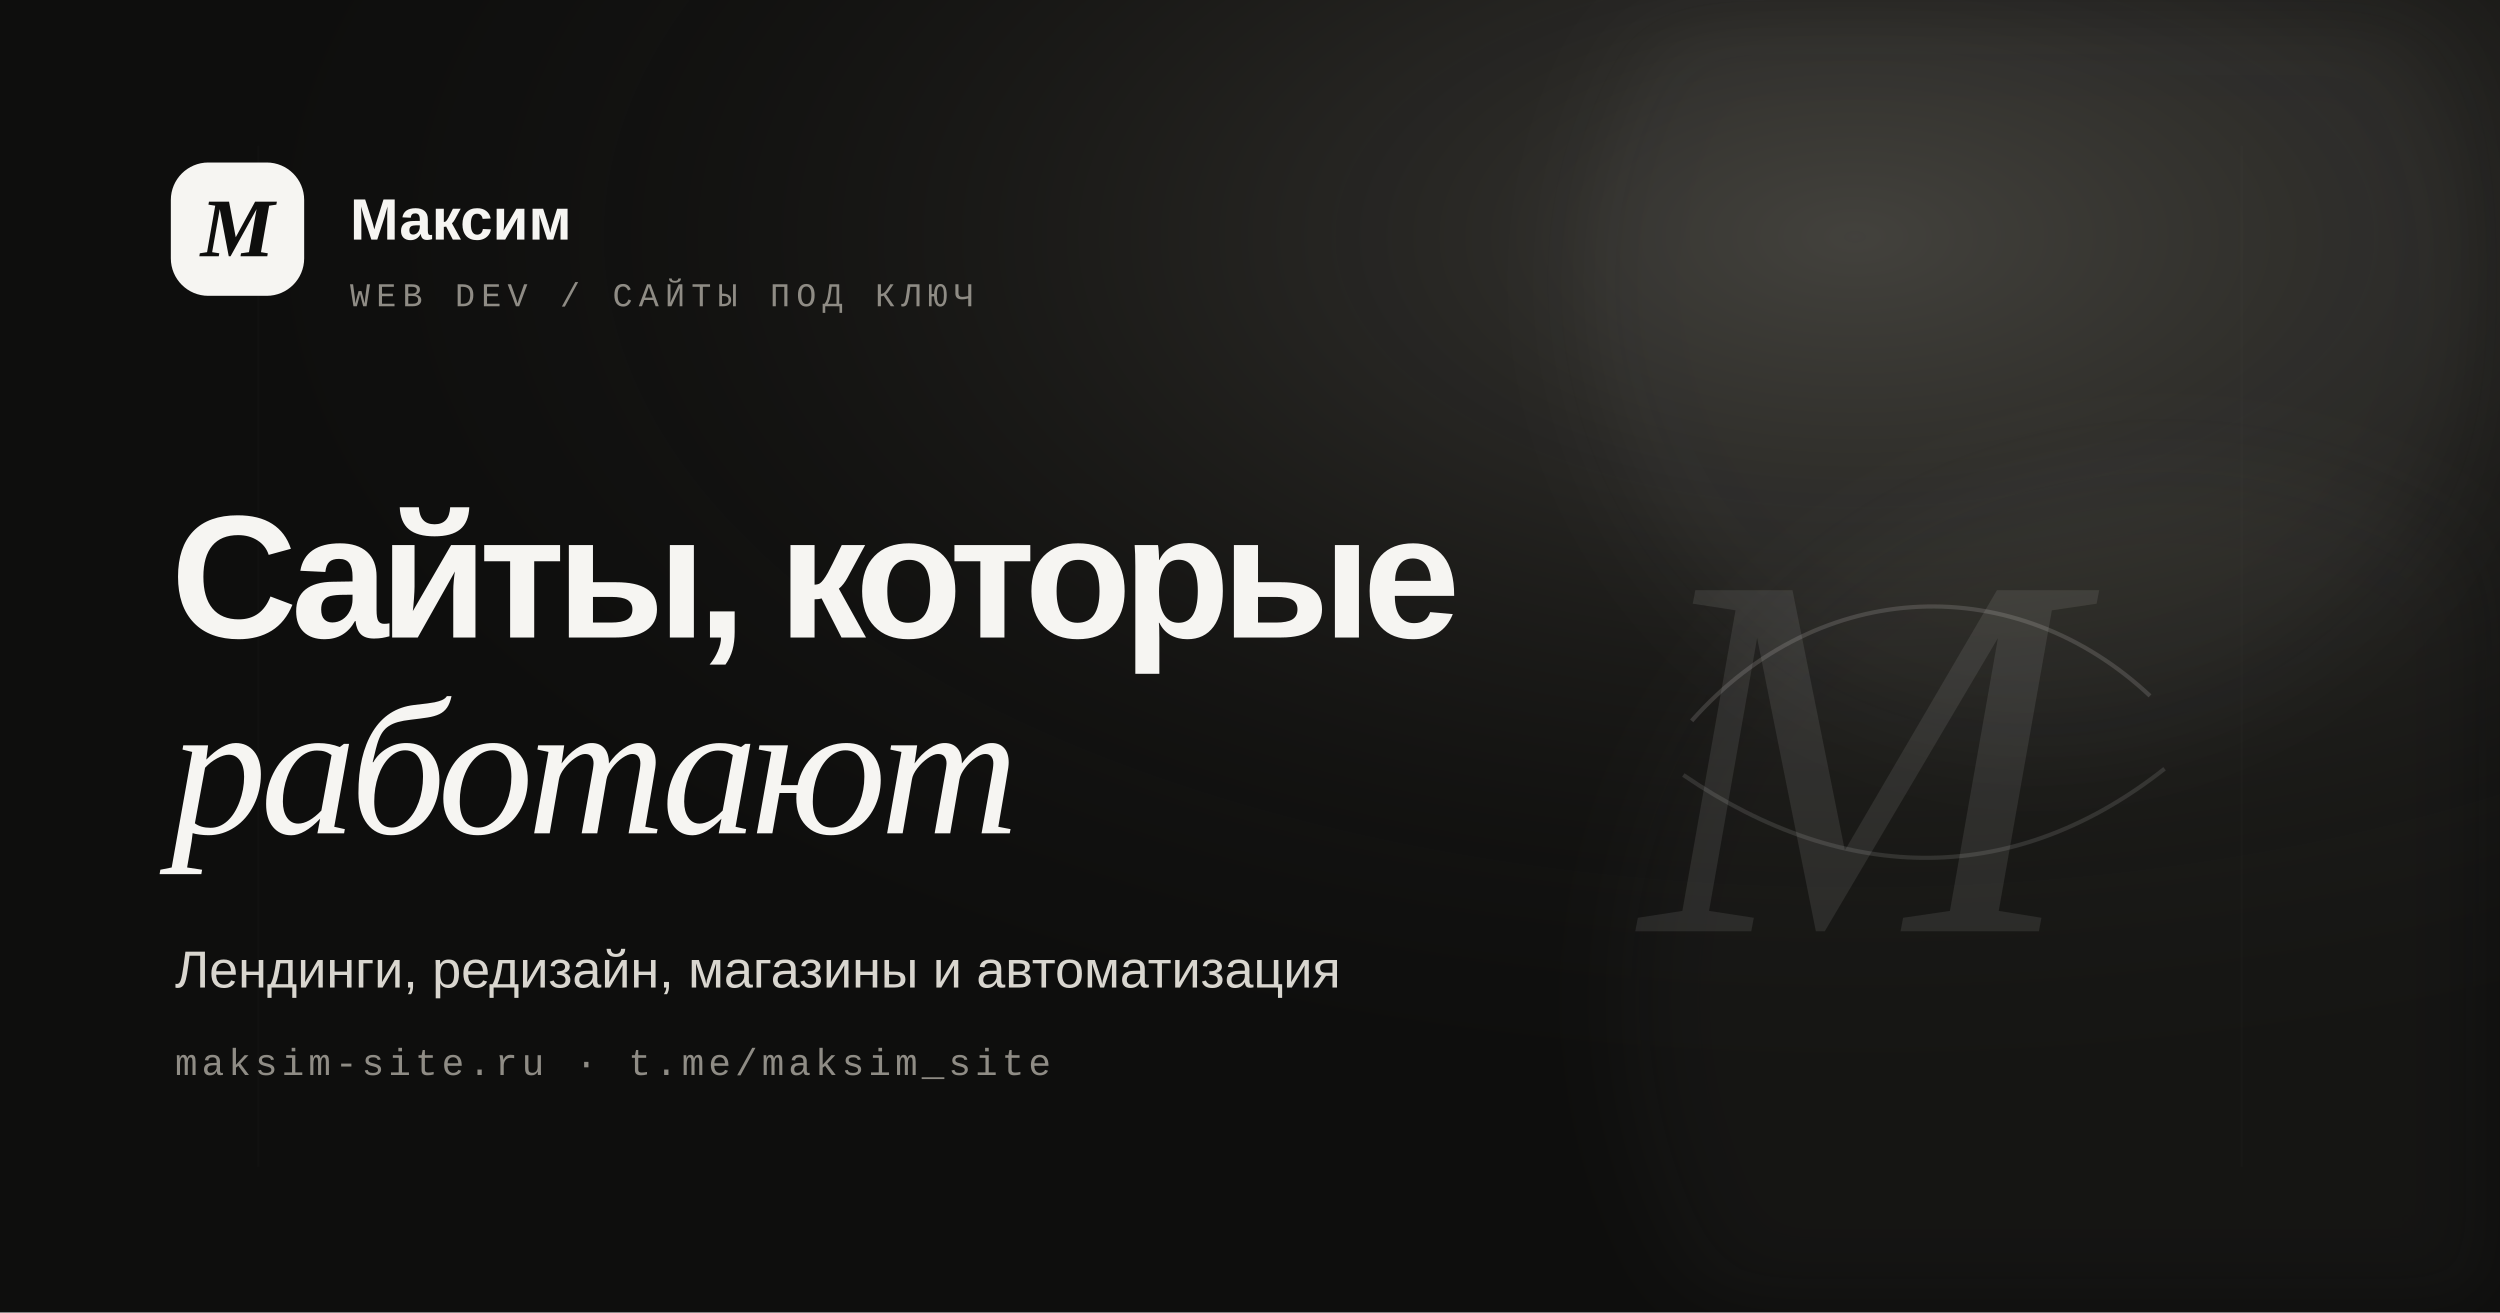
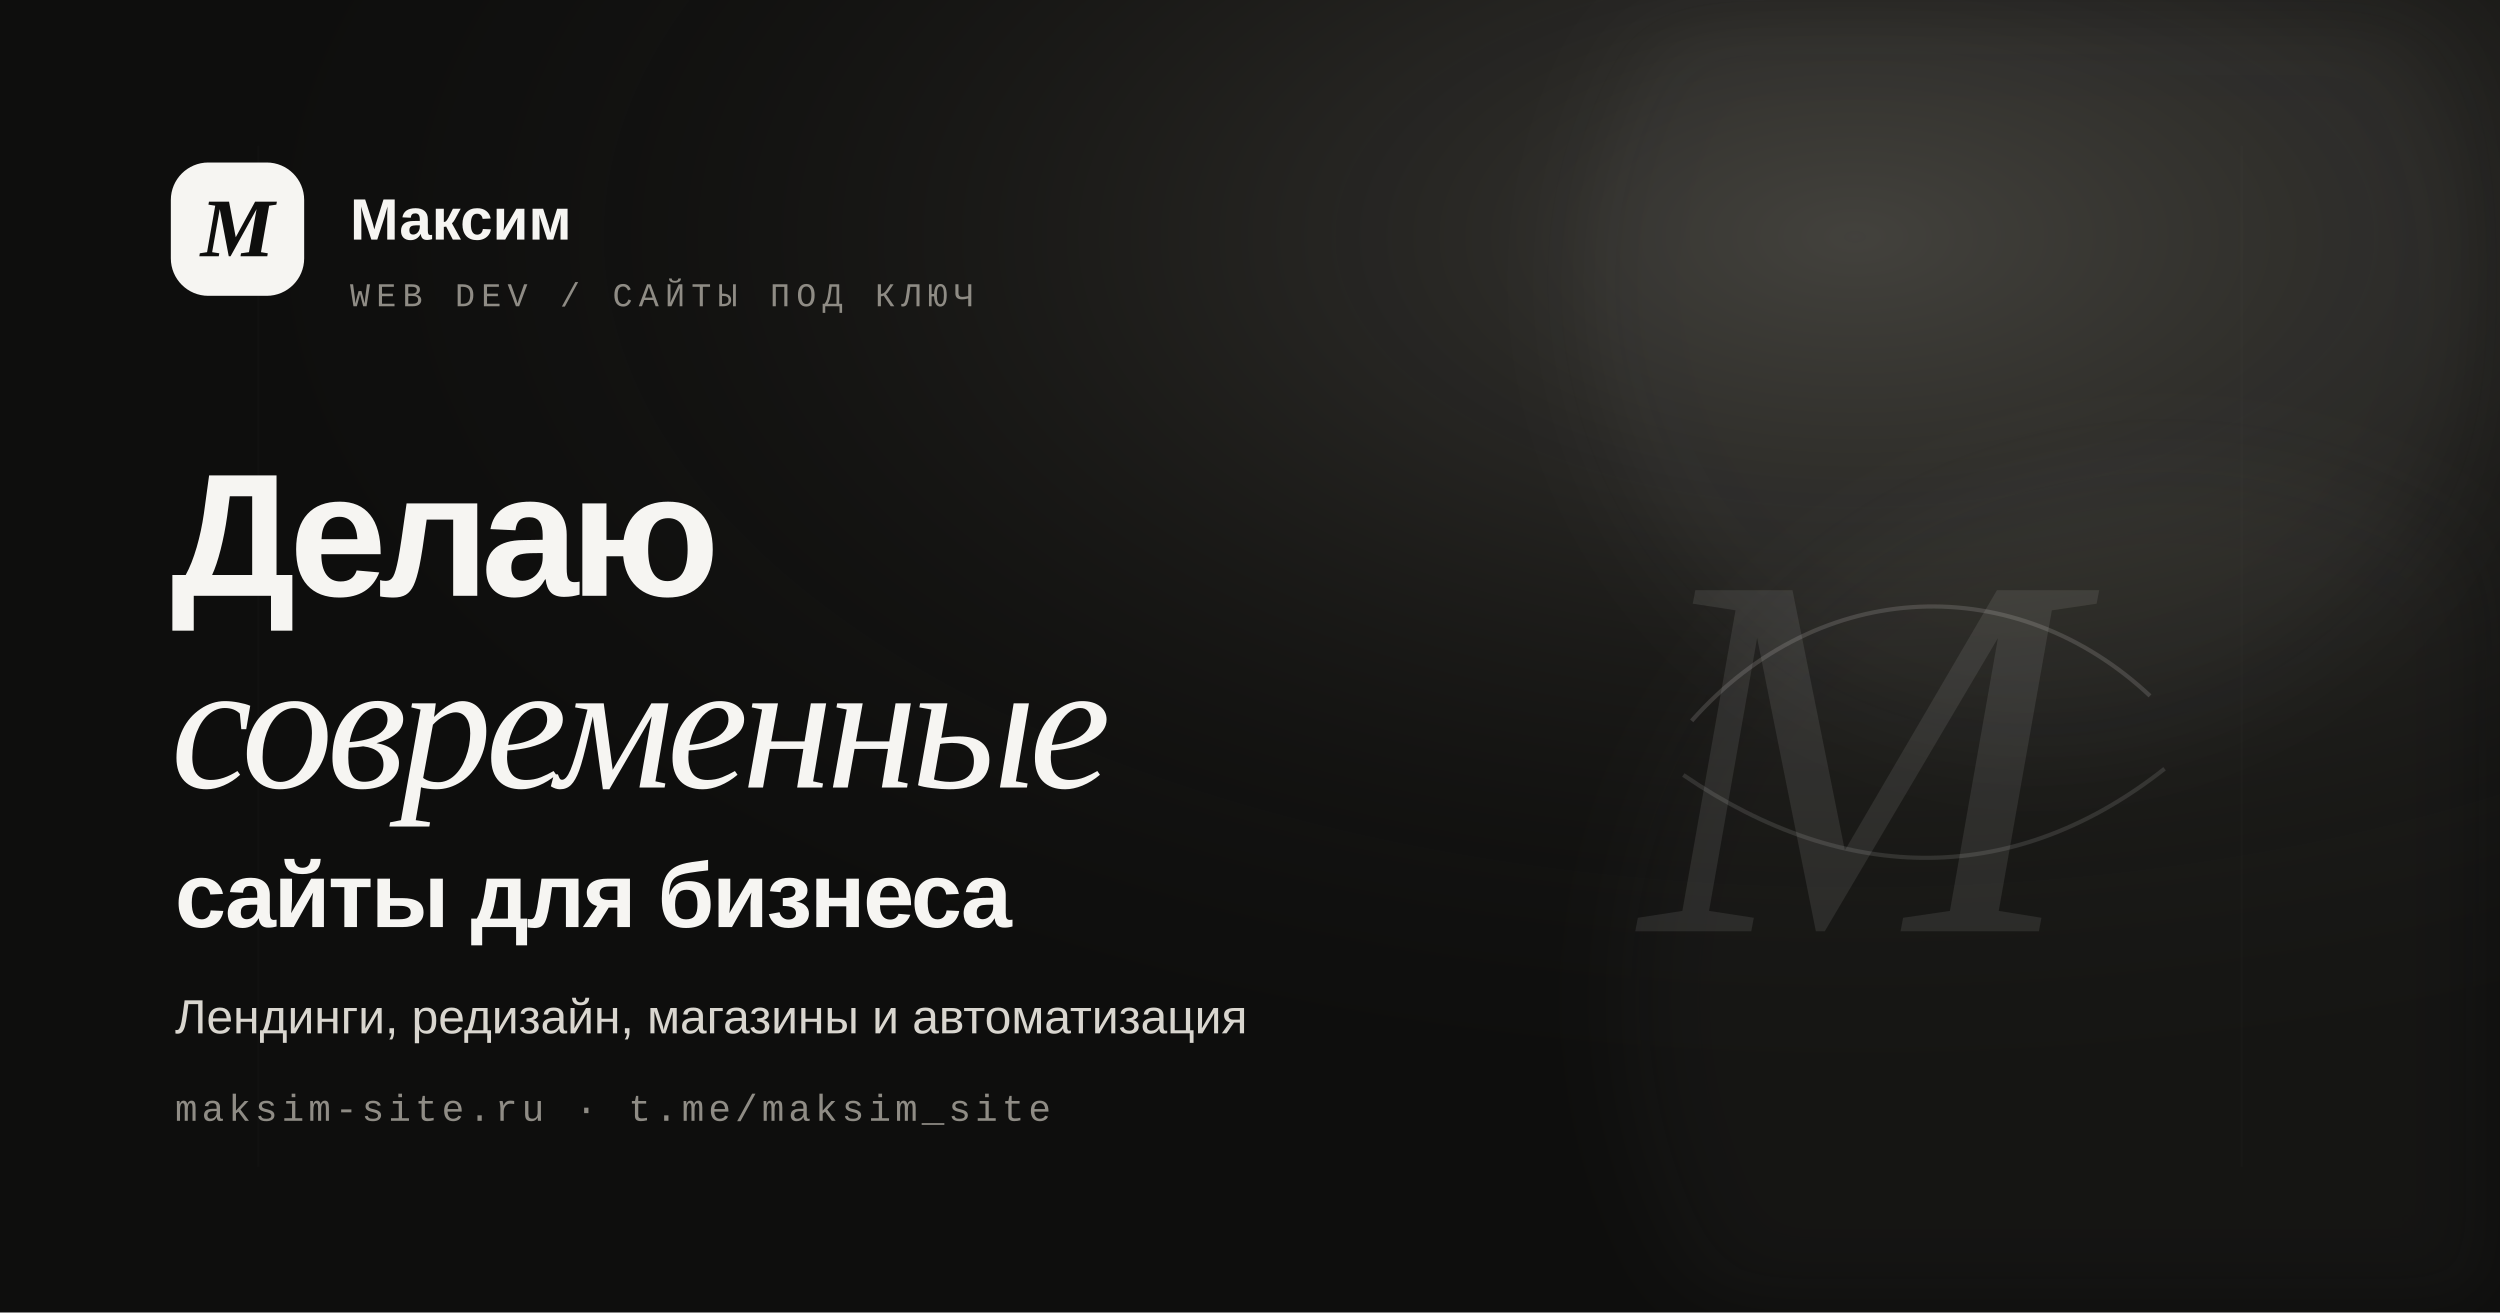
<svg xmlns="http://www.w3.org/2000/svg" width="1200" height="630" viewBox="0 0 1200 630">
  <defs>
    <radialGradient id="warm" cx="74%" cy="18%" r="68%">
      <stop offset="0" stop-color="#fff8e8" stop-opacity=".18" />
      <stop offset=".42" stop-color="#d9d0bd" stop-opacity=".08" />
      <stop offset="1" stop-color="#0e0e0d" stop-opacity="0" />
    </radialGradient>
    <linearGradient id="line" x1="0" y1="0" x2="1" y2="1">
      <stop offset="0" stop-color="#f6f5f2" stop-opacity=".42" />
      <stop offset="1" stop-color="#f6f5f2" stop-opacity="0" />
    </linearGradient>
    <filter id="soft" x="-40%" y="-40%" width="180%" height="180%">
      <feGaussianBlur stdDeviation="22" />
    </filter>
  </defs>
  <rect width="1200" height="630" fill="#0e0e0d" />
  <rect width="1200" height="630" fill="url(#warm)" />
  <circle cx="978" cy="135" r="220" fill="#f6f5f2" opacity=".045" filter="url(#soft)" />
  <circle cx="1040" cy="480" r="260" fill="#8f8c85" opacity=".055" filter="url(#soft)" />
  <g opacity=".12">
    <path d="M78 106H1122" stroke="url(#line)" />
    <path d="M78 524H1122" stroke="url(#line)" />
    <path d="M124 70V560" stroke="#f6f5f2" opacity=".12" />
    <path d="M1076 70V560" stroke="#f6f5f2" opacity=".12" />
  </g>
  <g transform="translate(82 78)">
    <rect width="64" height="64" rx="18" fill="#f6f5f2" />
    <text x="32" y="45" text-anchor="middle" font-family="Georgia, 'Times New Roman', serif" font-style="italic" font-size="40" font-weight="600" fill="#0e0e0d">М</text>
  </g>
  <text x="168" y="115" font-family="Arial, Helvetica, sans-serif" font-size="28" font-weight="700" fill="#f6f5f2">Максим</text>
  <text x="168" y="147" font-family="'Courier New', monospace" font-size="16" letter-spacing="3" fill="#8f8c85">WEB DEV / САЙТЫ ПОД КЛЮЧ</text>
-   <text x="82" y="306" font-family="Arial, Helvetica, sans-serif" font-size="84" font-weight="800" letter-spacing="-4" fill="#f6f5f2">Сайты, которые</text>
-   <text x="82" y="400" font-family="Georgia, 'Times New Roman', serif" font-size="92" font-style="italic" font-weight="500" letter-spacing="-3" fill="#f6f5f2">работают</text>
-   <text x="84" y="474" font-family="Arial, Helvetica, sans-serif" font-size="25" fill="#d9d6cf">Лендинги, редизайн, магазины и автоматизация</text>
-   <text x="84" y="516" font-family="'Courier New', monospace" font-size="18" letter-spacing="2" fill="#8f8c85">maksim-site.ru · t.me/maksim_site</text>
+   <text x="82" y="286" font-family="Arial, Helvetica, sans-serif" font-size="84" font-weight="800" letter-spacing="-4" fill="#f6f5f2">Делаю</text>
+   <text x="82" y="378" font-family="Georgia, 'Times New Roman', serif" font-size="88" font-style="italic" font-weight="500" letter-spacing="-3" fill="#f6f5f2">современные</text>
+   <text x="84" y="445" font-family="Arial, Helvetica, sans-serif" font-size="44" font-weight="700" letter-spacing="-1" fill="#f6f5f2">сайты для бизнеса</text>
+   <text x="84" y="496" font-family="Arial, Helvetica, sans-serif" font-size="23" fill="#d9d6cf">Лендинги, редизайн, магазины и автоматизация</text>
+   <text x="84" y="538" font-family="'Courier New', monospace" font-size="18" letter-spacing="2" fill="#8f8c85">maksim-site.ru · t.me/maksim_site</text>
  <text x="892" y="447" text-anchor="middle" font-family="Georgia, 'Times New Roman', serif" font-size="250" font-style="italic" font-weight="500" fill="#f6f5f2" opacity=".09">М</text>
  <path d="M812 346c62-70 156-72 220-12" fill="none" stroke="#f6f5f2" stroke-opacity=".15" stroke-width="2" />
  <path d="M808 372c79 54 160 53 231-3" fill="none" stroke="#f6f5f2" stroke-opacity=".12" stroke-width="2" />
</svg>
